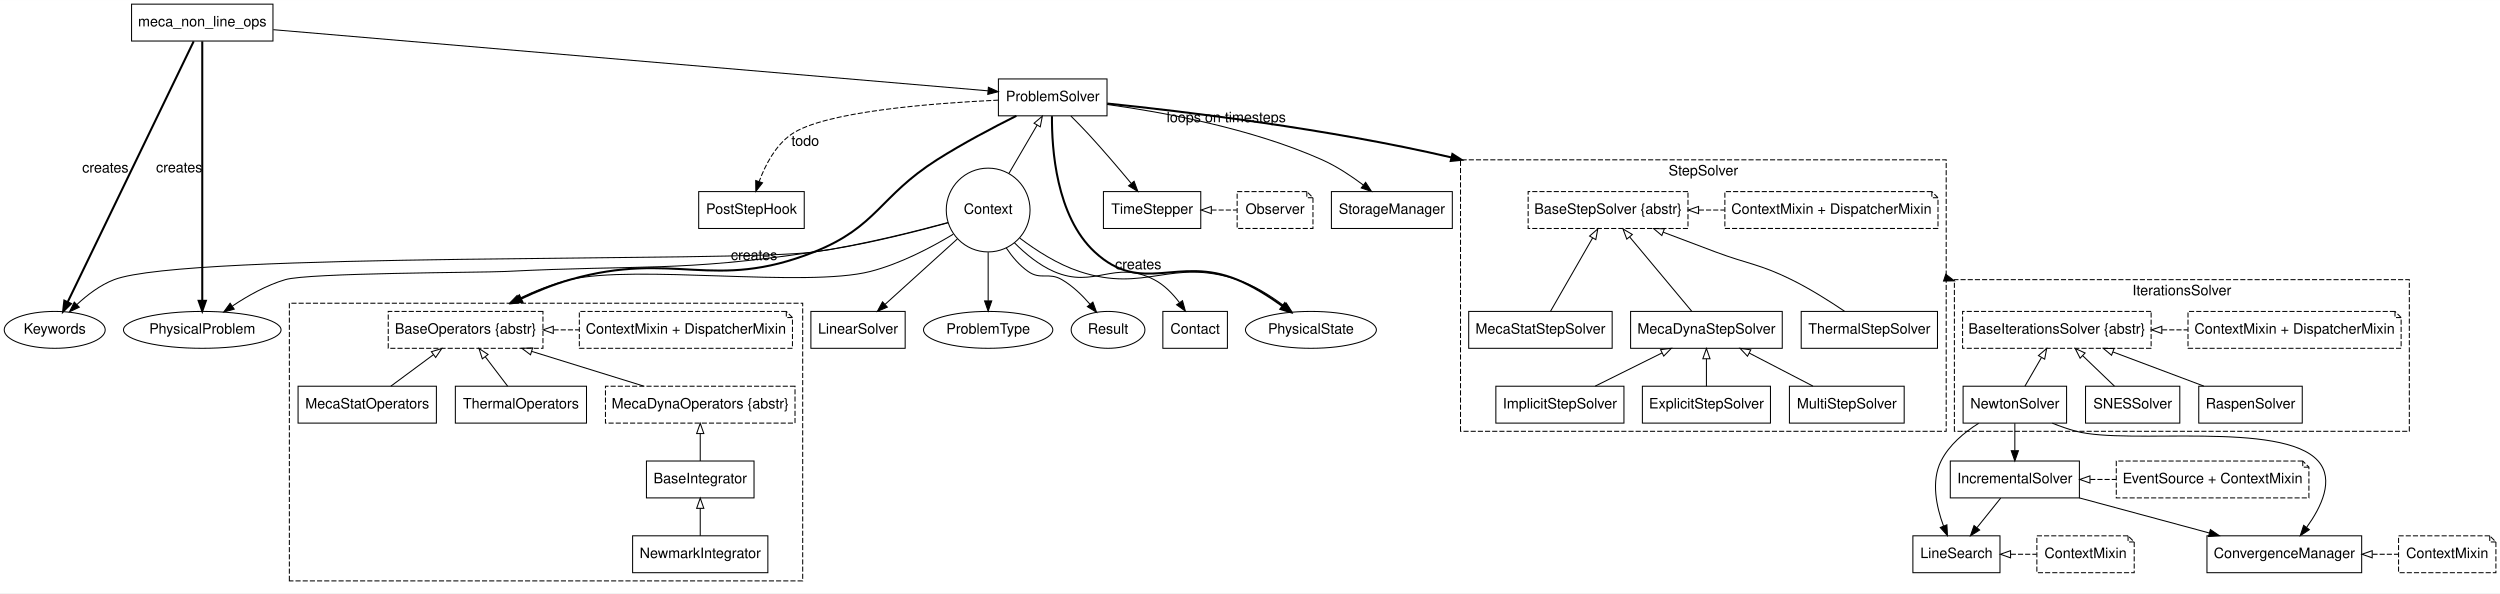
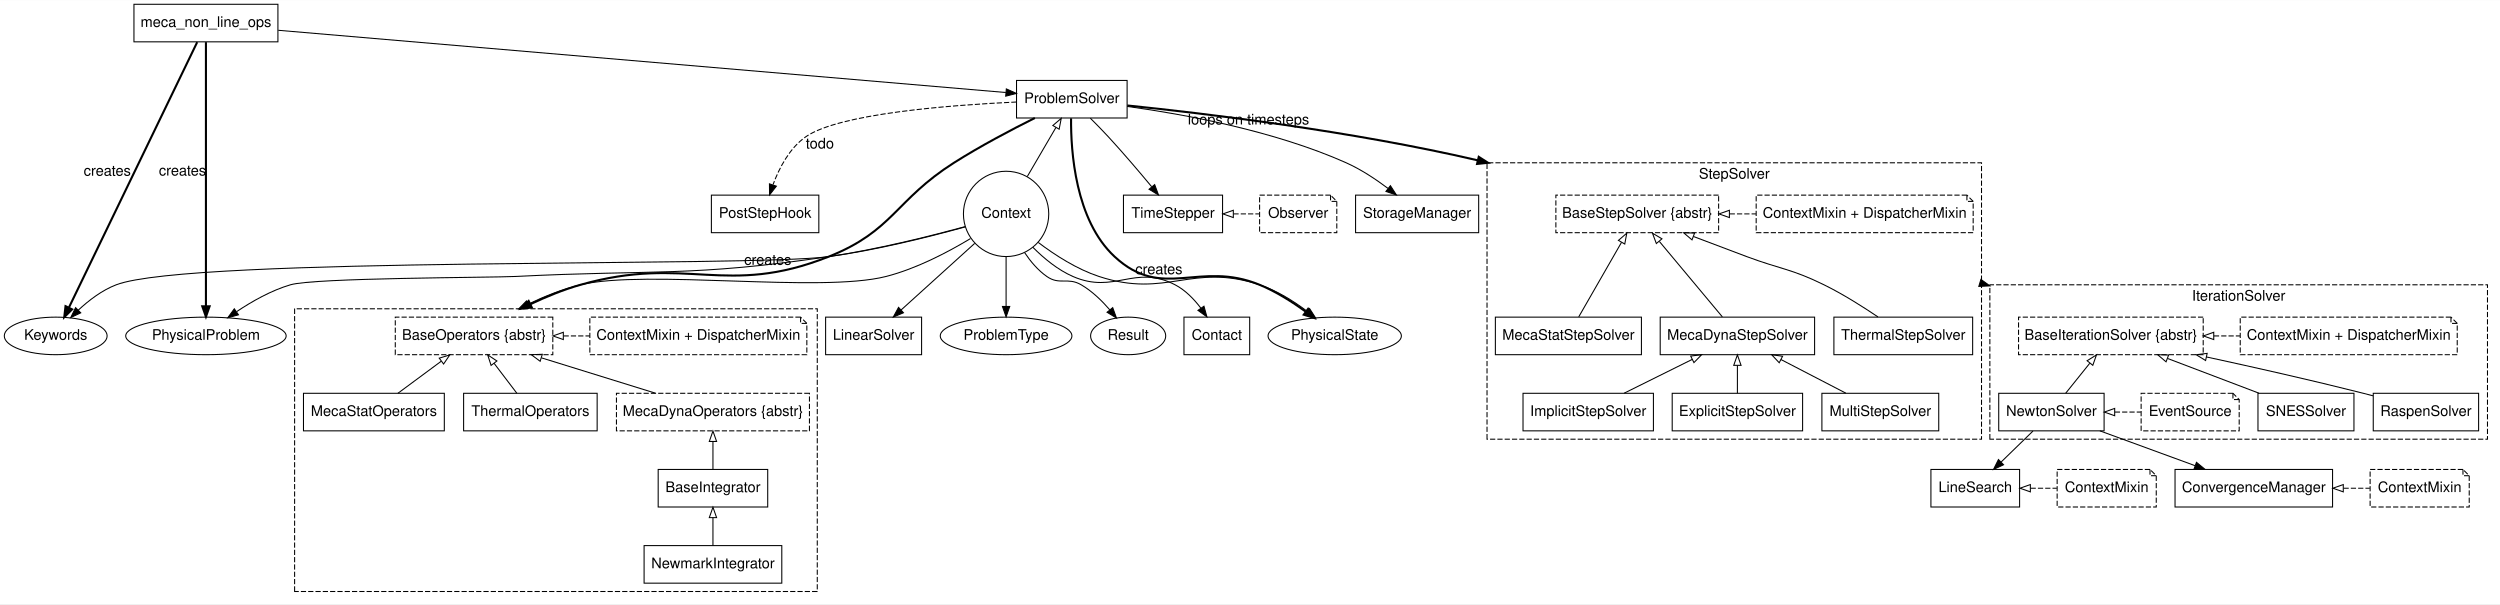
- <svg xmlns="http://www.w3.org/2000/svg" width="2440pt" height="579pt" viewBox="0.00 0.00 2439.90 578.89">
+ <svg xmlns="http://www.w3.org/2000/svg" width="2396pt" height="579pt" viewBox="0.00 0.00 2396.40 578.89">
  <g id="graph0" class="graph" transform="scale(1 1) rotate(0) translate(4 574.89)">
-     <polygon fill="white" stroke="transparent" points="-4,4 -4,-574.89 2435.9,-574.89 2435.9,4 -4,4" />
+     <polygon fill="white" stroke="transparent" points="-4,4 -4,-574.89 2392.4,-574.89 2392.4,4 -4,4" />
    <g id="clust2" class="cluster">
      <polygon fill="none" stroke="black" stroke-dasharray="5,2" points="278.4,-8 278.4,-279 779.4,-279 779.4,-8 278.4,-8" />
    </g>
    <g id="clust5" class="cluster">
      <polygon fill="none" stroke="black" stroke-dasharray="5,2" points="1421.4,-154 1421.4,-418.95 1895.4,-418.95 1895.4,-154 1421.4,-154" />
      <text text-anchor="middle" x="1658.4" y="-403.75" font-family="Helvetica,Arial,sans-serif" font-size="14.00">StepSolver</text>
    </g>
    <g id="clust8" class="cluster">
-       <polygon fill="none" stroke="black" stroke-dasharray="5,2" points="1903.4,-154 1903.4,-302 2347.4,-302 2347.4,-154 1903.4,-154" />
-       <text text-anchor="middle" x="2125.4" y="-286.8" font-family="Helvetica,Arial,sans-serif" font-size="14.00">IterationsSolver</text>
+       <polygon fill="none" stroke="black" stroke-dasharray="5,2" points="1903.4,-154 1903.4,-302 2380.4,-302 2380.4,-154 1903.4,-154" />
+       <text text-anchor="middle" x="2141.9" y="-286.8" font-family="Helvetica,Arial,sans-serif" font-size="14.00">IterationSolver</text>
    </g>
    <g id="node1" class="node">
      <ellipse fill="none" stroke="black" cx="49.4" cy="-253" rx="49.29" ry="18" />
      <text text-anchor="middle" x="49.4" y="-249.3" font-family="Helvetica,Arial,sans-serif" font-size="14.00">Keywords</text>
    </g>
    <g id="node2" class="node">
      <ellipse fill="none" stroke="black" cx="193.4" cy="-253" rx="76.89" ry="18" />
      <text text-anchor="middle" x="193.4" y="-249.3" font-family="Helvetica,Arial,sans-serif" font-size="14.00">PhysicalProblem</text>
    </g>
    <g id="node3" class="node">
      <ellipse fill="none" stroke="black" cx="960.4" cy="-253" rx="63.09" ry="18" />
      <text text-anchor="middle" x="960.4" y="-249.3" font-family="Helvetica,Arial,sans-serif" font-size="14.00">ProblemType</text>
    </g>
    <g id="node4" class="node">
      <ellipse fill="none" stroke="black" cx="1275.4" cy="-253" rx="63.89" ry="18" />
      <text text-anchor="middle" x="1275.4" y="-249.3" font-family="Helvetica,Arial,sans-serif" font-size="14.00">PhysicalState</text>
    </g>
    <g id="node5" class="node">
      <ellipse fill="none" stroke="black" cx="1077.4" cy="-253" rx="36" ry="18" />
      <text text-anchor="middle" x="1077.4" y="-249.3" font-family="Helvetica,Arial,sans-serif" font-size="14.00">Result</text>
    </g>
    <g id="node6" class="node">
      <polygon fill="none" stroke="black" points="1193.9,-271 1130.9,-271 1130.9,-235 1193.9,-235 1193.9,-271" />
      <text text-anchor="middle" x="1162.4" y="-249.3" font-family="Helvetica,Arial,sans-serif" font-size="14.00">Contact</text>
    </g>
    <g id="node7" class="node">
      <polygon fill="none" stroke="black" points="879.4,-271 787.4,-271 787.4,-235 879.4,-235 879.4,-271" />
      <text text-anchor="middle" x="833.4" y="-249.3" font-family="Helvetica,Arial,sans-serif" font-size="14.00">LinearSolver</text>
    </g>
    <g id="node8" class="node">
      <ellipse fill="none" stroke="black" cx="960.4" cy="-369.95" rx="40.89" ry="40.89" />
      <text text-anchor="middle" x="960.4" y="-366.25" font-family="Helvetica,Arial,sans-serif" font-size="14.00">Context</text>
    </g>
    <g id="edge3" class="edge">
      <path fill="none" stroke="black" d="M921.29,-357.51C887.09,-348.04 835.91,-335.19 790.4,-329 715.14,-318.77 178.33,-329.14 107.4,-302 93.78,-296.79 81.01,-287 70.95,-277.62" />
      <polygon fill="black" stroke="black" points="73.39,-275.12 63.8,-270.61 68.48,-280.11 73.39,-275.12" />
    </g>
    <g id="edge1" class="edge">
-       <path fill="none" stroke="black" d="M921.25,-357.77C887.03,-348.48 835.83,-335.72 790.4,-329 657.8,-309.38 623.27,-316.71 489.4,-310 465.52,-308.8 297.33,-308.75 274.4,-302 256.08,-296.61 237.63,-286.16 222.96,-276.37" />
+       <path fill="none" stroke="black" d="M921.25,-357.78C887.03,-348.48 835.83,-335.73 790.4,-329 658.24,-309.43 623.83,-316.7 490.4,-310 466.41,-308.8 297.44,-308.78 274.4,-302 256.08,-296.62 237.63,-286.16 222.96,-276.37" />
      <polygon fill="black" stroke="black" points="224.58,-273.23 214.36,-270.42 220.59,-278.99 224.58,-273.23" />
    </g>
    <g id="edge2" class="edge">
      <path fill="none" stroke="black" d="M960.4,-328.74C960.4,-313.06 960.4,-295.49 960.4,-281.32" />
      <polygon fill="black" stroke="black" points="963.9,-281.24 960.4,-271.24 956.9,-281.24 963.9,-281.24" />
    </g>
    <g id="edge4" class="edge">
      <path fill="none" stroke="black" d="M991.18,-342.61C1007.4,-330.35 1028.27,-316.96 1049.4,-310 1114.49,-288.54 1138.34,-323.56 1203.4,-302 1219.89,-296.53 1236.18,-286.21 1249.08,-276.53" />
      <polygon fill="black" stroke="black" points="1251.3,-279.23 1257.03,-270.32 1247,-273.72 1251.3,-279.23" />
    </g>
    <g id="edge5" class="edge">
      <path fill="none" stroke="black" d="M978.13,-332.89C983.86,-324.3 990.96,-315.92 999.4,-310 1011.75,-301.33 1019.36,-309.6 1032.4,-302 1042.82,-295.92 1052.31,-286.69 1059.85,-277.93" />
      <polygon fill="black" stroke="black" points="1062.6,-280.1 1066.21,-270.13 1057.18,-275.67 1062.6,-280.1" />
    </g>
    <g id="edge7" class="edge">
      <path fill="none" stroke="black" d="M986.07,-337.95C996.75,-327.21 1010.01,-316.3 1024.4,-310 1064.42,-292.47 1083.61,-322.13 1122.4,-302 1132.22,-296.9 1140.56,-288.25 1147.05,-279.68" />
      <polygon fill="black" stroke="black" points="1150.06,-281.48 1152.9,-271.27 1144.31,-277.48 1150.06,-281.48" />
    </g>
    <g id="edge8" class="edge">
      <path fill="none" stroke="black" d="M930.3,-341.71C908.83,-322.28 880.25,-296.41 859.7,-277.81" />
      <polygon fill="black" stroke="black" points="862.01,-275.18 852.25,-271.06 857.31,-280.37 862.01,-275.18" />
    </g>
    <g id="node9" class="node">
      <polygon fill="none" stroke="black" stroke-dasharray="5,2" points="525.9,-271 374.9,-271 374.9,-235 525.9,-235 525.9,-271" />
      <text text-anchor="middle" x="450.4" y="-249.3" font-family="Helvetica,Arial,sans-serif" font-size="14.00">BaseOperators {abstr}</text>
    </g>
    <g id="edge6" class="edge">
      <path fill="none" stroke="black" d="M926.28,-346.32C904.21,-333.02 874.3,-317.4 845.4,-310 782.29,-293.86 615.76,-317.08 552.4,-302 535.41,-297.96 517.88,-290.9 502.24,-283.43" />
      <polygon fill="black" stroke="black" points="503.78,-280.29 493.27,-279 500.68,-286.56 503.78,-280.29" />
    </g>
    <g id="node16" class="node">
      <polygon fill="none" stroke="black" stroke-dasharray="5,2" points="763.4,-271 561.4,-271 561.4,-235 769.4,-235 769.4,-265 763.4,-271" />
      <polyline fill="none" stroke="black" stroke-dasharray="5,2" points="763.4,-271 763.4,-265 " />
      <polyline fill="none" stroke="black" stroke-dasharray="5,2" points="769.4,-265 763.4,-265 " />
      <text text-anchor="middle" x="665.4" y="-249.3" font-family="Helvetica,Arial,sans-serif" font-size="14.00">ContextMixin + DispatcherMixin</text>
    </g>
    <g id="edge9" class="edge">
      <path fill="none" stroke="black" stroke-dasharray="5,2" d="M536.21,-253C544.6,-253 552.99,-253 561.38,-253" />
      <polygon fill="none" stroke="black" points="535.98,-249.5 525.98,-253 535.98,-256.5 535.98,-249.5" />
    </g>
    <g id="node17" class="node">
      <polygon fill="none" stroke="black" points="421.9,-198 286.9,-198 286.9,-162 421.9,-162 421.9,-198" />
      <text text-anchor="middle" x="354.4" y="-176.3" font-family="Helvetica,Arial,sans-serif" font-size="14.00">MecaStatOperators</text>
    </g>
    <g id="edge10" class="edge">
      <path fill="none" stroke="black" d="M419.02,-228.8C405.46,-218.77 389.88,-207.25 377.42,-198.03" />
      <polygon fill="none" stroke="black" points="417.04,-231.68 427.16,-234.81 421.2,-226.05 417.04,-231.68" />
    </g>
    <g id="node18" class="node">
      <polygon fill="none" stroke="black" points="568.4,-198 440.4,-198 440.4,-162 568.4,-162 568.4,-198" />
      <text text-anchor="middle" x="504.4" y="-176.3" font-family="Helvetica,Arial,sans-serif" font-size="14.00">ThermalOperators</text>
    </g>
    <g id="edge12" class="edge">
      <path fill="none" stroke="black" d="M469.57,-226.79C476.82,-217.26 484.9,-206.64 491.44,-198.03" />
      <polygon fill="none" stroke="black" points="466.74,-224.73 463.47,-234.81 472.31,-228.97 466.74,-224.73" />
    </g>
    <g id="node19" class="node">
      <polygon fill="none" stroke="black" stroke-dasharray="5,2" points="771.9,-198 586.9,-198 586.9,-162 771.9,-162 771.9,-198" />
      <text text-anchor="middle" x="679.4" y="-176.3" font-family="Helvetica,Arial,sans-serif" font-size="14.00">MecaDynaOperators {abstr}</text>
    </g>
    <g id="edge11" class="edge">
      <path fill="none" stroke="black" d="M515.2,-231.91C549.58,-221.25 591.38,-208.29 624.2,-198.11" />
      <polygon fill="none" stroke="black" points="513.76,-228.69 505.25,-234.99 515.83,-235.38 513.76,-228.69" />
    </g>
    <g id="node10" class="node">
      <polygon fill="none" stroke="black" points="262.4,-570.89 124.4,-570.89 124.4,-534.89 262.4,-534.89 262.4,-570.89" />
      <text text-anchor="middle" x="193.4" y="-549.19" font-family="Helvetica,Arial,sans-serif" font-size="14.00">meca_non_line_ops</text>
    </g>
-     <g id="edge27" class="edge">
+     <g id="edge28" class="edge">
      <path fill="none" stroke="black" stroke-width="2" d="M185.03,-534.59C160.87,-484.6 90.84,-339.74 62.02,-280.11" />
      <polygon fill="black" stroke="black" stroke-width="2" points="65.11,-278.46 57.6,-270.98 58.8,-281.51 65.11,-278.46" />
      <text text-anchor="middle" x="98.81" y="-406.57" font-family="Helvetica,Arial,sans-serif" font-size="14.00">creates</text>
    </g>
-     <g id="edge28" class="edge">
+     <g id="edge29" class="edge">
      <path fill="none" stroke="black" stroke-width="2" d="M193.4,-534.59C193.4,-485.02 193.4,-342.2 193.4,-281.66" />
      <polygon fill="black" stroke="black" stroke-width="2" points="196.9,-281.35 193.4,-271.35 189.9,-281.35 196.9,-281.35" />
      <text text-anchor="middle" x="170.9" y="-406.76" font-family="Helvetica,Arial,sans-serif" font-size="14.00">creates</text>
    </g>
    <g id="node11" class="node">
      <polygon fill="none" stroke="black" points="1076.4,-497.89 970.4,-497.89 970.4,-461.89 1076.4,-461.89 1076.4,-497.89" />
      <text text-anchor="middle" x="1023.4" y="-476.19" font-family="Helvetica,Arial,sans-serif" font-size="14.00">ProblemSolver</text>
    </g>
-     <g id="edge26" class="edge">
+     <g id="edge27" class="edge">
      <path fill="none" stroke="black" d="M262.73,-545.96C421.17,-532.41 807.78,-499.34 960.16,-486.3" />
      <polygon fill="black" stroke="black" points="960.63,-489.77 970.29,-485.44 960.03,-482.8 960.63,-489.77" />
    </g>
-     <g id="edge30" class="edge">
+     <g id="edge31" class="edge">
      <path fill="none" stroke="black" stroke-width="2" d="M1022.68,-461.59C1022.39,-430.23 1026.62,-364.04 1064.4,-329 1110.54,-286.2 1145.19,-325.92 1203.4,-302 1218.98,-295.6 1234.72,-285.59 1247.5,-276.37" />
      <polygon fill="black" stroke="black" stroke-width="2" points="1249.9,-278.95 1255.83,-270.17 1245.72,-273.34 1249.9,-278.95" />
      <text text-anchor="middle" x="1106.85" y="-312.22" font-family="Helvetica,Arial,sans-serif" font-size="14.00">creates</text>
    </g>
-     <g id="edge29" class="edge">
+     <g id="edge30" class="edge">
      <path fill="none" stroke="black" d="M1008.18,-452.82C999.92,-438.67 989.61,-421 980.67,-405.69" />
      <polygon fill="none" stroke="black" points="1005.21,-454.68 1013.27,-461.55 1011.26,-451.15 1005.21,-454.68" />
    </g>
-     <g id="edge31" class="edge">
+     <g id="edge32" class="edge">
      <path fill="none" stroke="black" stroke-width="2" d="M987.98,-461.89C965.3,-450.57 935.52,-434.89 910.4,-418.95 854.12,-383.23 852.34,-353.6 790.4,-329 691.46,-289.7 654.81,-331.05 552.4,-302 536.31,-297.44 519.59,-290.57 504.46,-283.45" />
      <polygon fill="black" stroke="black" stroke-width="2" points="505.79,-280.2 495.27,-279 502.74,-286.5 505.79,-280.2" />
      <text text-anchor="middle" x="731.97" y="-321.18" font-family="Helvetica,Arial,sans-serif" font-size="14.00">creates</text>
    </g>
    <g id="node12" class="node">
      <polygon fill="none" stroke="black" points="1167.9,-387.95 1072.9,-387.95 1072.9,-351.95 1167.9,-351.95 1167.9,-387.95" />
      <text text-anchor="middle" x="1120.4" y="-366.25" font-family="Helvetica,Arial,sans-serif" font-size="14.00">TimeStepper</text>
    </g>
-     <g id="edge32" class="edge">
+     <g id="edge33" class="edge">
      <path fill="none" stroke="black" d="M1041.13,-461.72C1046.75,-456.13 1052.92,-449.83 1058.4,-443.89 1072.71,-428.37 1088.09,-410.28 1099.95,-396.01" />
      <polygon fill="black" stroke="black" points="1102.82,-398.03 1106.49,-388.09 1097.42,-393.57 1102.82,-398.03" />
    </g>
    <g id="node13" class="node">
      <polygon fill="none" stroke="black" points="1413.4,-387.95 1295.4,-387.95 1295.4,-351.95 1413.4,-351.95 1413.4,-387.95" />
      <text text-anchor="middle" x="1354.4" y="-366.25" font-family="Helvetica,Arial,sans-serif" font-size="14.00">StorageManager</text>
    </g>
-     <g id="edge33" class="edge">
+     <g id="edge34" class="edge">
      <path fill="none" stroke="black" d="M1076.47,-472.97C1131,-465.49 1217.43,-449.7 1286.4,-418.95 1300.52,-412.65 1314.72,-403.23 1326.46,-394.4" />
      <polygon fill="black" stroke="black" points="1328.79,-397.02 1334.54,-388.12 1324.5,-391.49 1328.79,-397.02" />
    </g>
    <g id="node14" class="node">
      <polygon fill="none" stroke="black" points="780.9,-387.95 677.9,-387.95 677.9,-351.95 780.9,-351.95 780.9,-387.95" />
      <text text-anchor="middle" x="729.4" y="-366.25" font-family="Helvetica,Arial,sans-serif" font-size="14.00">PostStepHook</text>
    </g>
-     <g id="edge35" class="edge">
+     <g id="edge36" class="edge">
      <path fill="none" stroke="black" stroke-dasharray="5,2" d="M970.37,-477.21C905.42,-474.2 800.12,-465.98 768.4,-443.89 752.83,-433.06 742.94,-413.99 737.02,-398.06" />
      <polygon fill="black" stroke="black" points="740.2,-396.53 733.68,-388.17 733.56,-398.76 740.2,-396.53" />
      <text text-anchor="middle" x="781.9" y="-432.69" font-family="Helvetica,Arial,sans-serif" font-size="14.00">todo</text>
    </g>
    <g id="node25" class="node">
      <polygon fill="none" stroke="black" stroke-dasharray="5,2" points="1643.4,-387.95 1487.4,-387.95 1487.4,-351.95 1643.4,-351.95 1643.4,-387.95" />
      <text text-anchor="middle" x="1565.4" y="-366.25" font-family="Helvetica,Arial,sans-serif" font-size="14.00">BaseStepSolver {abstr}</text>
    </g>
-     <g id="edge34" class="edge">
+     <g id="edge35" class="edge">
      <path fill="none" stroke="black" stroke-width="2" d="M1076.57,-473.89C1151.48,-466.19 1292.36,-449.32 1412.33,-421.33" />
      <polygon fill="black" stroke="black" stroke-width="2" points="1413.47,-424.66 1422.4,-418.95 1411.86,-417.85 1413.47,-424.66" />
      <text text-anchor="middle" x="1192.78" y="-455.7" font-family="Helvetica,Arial,sans-serif" font-size="14.00">loops on timesteps</text>
    </g>
    <g id="node15" class="node">
      <polygon fill="none" stroke="black" stroke-dasharray="5,2" points="1271.4,-387.95 1203.4,-387.95 1203.4,-351.95 1277.4,-351.95 1277.4,-381.95 1271.4,-387.95" />
      <polyline fill="none" stroke="black" stroke-dasharray="5,2" points="1271.4,-387.95 1271.4,-381.95 " />
      <polyline fill="none" stroke="black" stroke-dasharray="5,2" points="1277.4,-381.95 1271.4,-381.95 " />
      <text text-anchor="middle" x="1240.4" y="-366.25" font-family="Helvetica,Arial,sans-serif" font-size="14.00">Observer</text>
    </g>
-     <g id="edge45" class="edge">
+     <g id="edge42" class="edge">
      <path fill="none" stroke="black" stroke-dasharray="5,2" d="M1178.32,-369.95C1186.6,-369.95 1194.89,-369.95 1203.17,-369.95" />
      <polygon fill="none" stroke="black" points="1178.21,-366.45 1168.21,-369.95 1178.21,-373.45 1178.21,-366.45" />
    </g>
    <g id="node20" class="node">
      <polygon fill="none" stroke="black" points="731.9,-125 626.9,-125 626.9,-89 731.9,-89 731.9,-125" />
      <text text-anchor="middle" x="679.4" y="-103.3" font-family="Helvetica,Arial,sans-serif" font-size="14.00">BaseIntegrator</text>
    </g>
    <g id="edge13" class="edge">
      <path fill="none" stroke="black" d="M679.4,-151.75C679.4,-142.77 679.4,-133.03 679.4,-125.03" />
      <polygon fill="none" stroke="black" points="675.9,-151.81 679.4,-161.81 682.9,-151.81 675.9,-151.81" />
    </g>
    <g id="node21" class="node">
      <polygon fill="none" stroke="black" points="745.4,-52 613.4,-52 613.4,-16 745.4,-16 745.4,-52" />
      <text text-anchor="middle" x="679.4" y="-30.3" font-family="Helvetica,Arial,sans-serif" font-size="14.00">NewmarkIntegrator</text>
    </g>
    <g id="edge14" class="edge">
      <path fill="none" stroke="black" d="M679.4,-78.75C679.4,-69.77 679.4,-60.03 679.4,-52.03" />
      <polygon fill="none" stroke="black" points="675.9,-78.81 679.4,-88.81 682.9,-78.81 675.9,-78.81" />
    </g>
    <g id="node22" class="node">
      <polygon fill="none" stroke="black" points="1569.4,-271 1429.4,-271 1429.4,-235 1569.4,-235 1569.4,-271" />
      <text text-anchor="middle" x="1499.4" y="-249.3" font-family="Helvetica,Arial,sans-serif" font-size="14.00">MecaStatStepSolver</text>
    </g>
    <g id="node23" class="node">
      <polygon fill="none" stroke="black" points="1735.4,-271 1587.4,-271 1587.4,-235 1735.4,-235 1735.4,-271" />
      <text text-anchor="middle" x="1661.4" y="-249.3" font-family="Helvetica,Arial,sans-serif" font-size="14.00">MecaDynaStepSolver</text>
    </g>
    <g id="node27" class="node">
      <polygon fill="none" stroke="black" points="1580.9,-198 1455.9,-198 1455.9,-162 1580.9,-162 1580.9,-198" />
      <text text-anchor="middle" x="1518.4" y="-176.3" font-family="Helvetica,Arial,sans-serif" font-size="14.00">ImplicitStepSolver</text>
    </g>
    <g id="edge19" class="edge">
      <path fill="none" stroke="black" d="M1618.14,-230.52C1597.23,-220.14 1572.48,-207.85 1552.86,-198.11" />
      <polygon fill="none" stroke="black" points="1616.63,-233.68 1627.14,-234.99 1619.74,-227.41 1616.63,-233.68" />
    </g>
    <g id="node28" class="node">
      <polygon fill="none" stroke="black" points="1723.9,-198 1598.9,-198 1598.9,-162 1723.9,-162 1723.9,-198" />
      <text text-anchor="middle" x="1661.4" y="-176.3" font-family="Helvetica,Arial,sans-serif" font-size="14.00">ExplicitStepSolver</text>
    </g>
    <g id="edge20" class="edge">
      <path fill="none" stroke="black" d="M1661.4,-224.75C1661.4,-215.77 1661.4,-206.03 1661.4,-198.03" />
      <polygon fill="none" stroke="black" points="1657.9,-224.81 1661.4,-234.81 1664.9,-224.81 1657.9,-224.81" />
    </g>
    <g id="node29" class="node">
      <polygon fill="none" stroke="black" points="1854.4,-198 1742.4,-198 1742.4,-162 1854.4,-162 1854.4,-198" />
      <text text-anchor="middle" x="1798.4" y="-176.3" font-family="Helvetica,Arial,sans-serif" font-size="14.00">MultiStepSolver</text>
    </g>
    <g id="edge21" class="edge">
      <path fill="none" stroke="black" d="M1703.1,-230.38C1723.08,-220.03 1746.67,-207.81 1765.37,-198.11" />
      <polygon fill="none" stroke="black" points="1701.48,-227.28 1694.21,-234.99 1704.7,-233.5 1701.48,-227.28" />
    </g>
    <g id="node24" class="node">
      <polygon fill="none" stroke="black" points="1886.9,-271 1753.9,-271 1753.9,-235 1886.9,-235 1886.9,-271" />
      <text text-anchor="middle" x="1820.4" y="-249.3" font-family="Helvetica,Arial,sans-serif" font-size="14.00">ThermalStepSolver</text>
    </g>
    <g id="edge16" class="edge">
      <path fill="none" stroke="black" d="M1550.32,-342.69C1537.74,-320.78 1520.17,-290.17 1509.3,-271.25" />
      <polygon fill="none" stroke="black" points="1547.36,-344.56 1555.37,-351.49 1553.43,-341.07 1547.36,-344.56" />
    </g>
    <g id="edge17" class="edge">
      <path fill="none" stroke="black" d="M1586.59,-343.56C1604.94,-321.6 1630.97,-290.43 1646.99,-271.25" />
      <polygon fill="none" stroke="black" points="1583.7,-341.57 1579.98,-351.49 1589.07,-346.06 1583.7,-341.57" />
    </g>
    <g id="edge18" class="edge">
      <path fill="none" stroke="black" d="M1619.23,-348.3C1635.64,-342.05 1653.74,-335.21 1670.4,-329 1703.2,-316.78 1712.97,-317.44 1744.4,-302 1762.46,-293.12 1781.62,-281.01 1796.18,-271.17" />
      <polygon fill="none" stroke="black" points="1617.89,-345.07 1609.79,-351.9 1620.38,-351.61 1617.89,-345.07" />
    </g>
    <g id="node26" class="node">
      <polygon fill="none" stroke="black" stroke-dasharray="5,2" points="1881.4,-387.95 1679.4,-387.95 1679.4,-351.95 1887.4,-351.95 1887.4,-381.95 1881.4,-387.95" />
      <polyline fill="none" stroke="black" stroke-dasharray="5,2" points="1881.4,-387.95 1881.4,-381.95 " />
      <polyline fill="none" stroke="black" stroke-dasharray="5,2" points="1887.4,-381.95 1881.4,-381.95 " />
      <text text-anchor="middle" x="1783.4" y="-366.25" font-family="Helvetica,Arial,sans-serif" font-size="14.00">ContextMixin + DispatcherMixin</text>
    </g>
    <g id="edge15" class="edge">
      <path fill="none" stroke="black" stroke-dasharray="5,2" d="M1653.99,-369.95C1662.39,-369.95 1670.8,-369.95 1679.2,-369.95" />
      <polygon fill="none" stroke="black" points="1653.74,-366.45 1643.74,-369.95 1653.74,-373.45 1653.74,-366.45" />
    </g>
    <g id="node30" class="node">
-       <polygon fill="none" stroke="black" stroke-dasharray="5,2" points="2095.4,-271 1911.4,-271 1911.4,-235 2095.4,-235 2095.4,-271" />
-       <text text-anchor="middle" x="2003.4" y="-249.3" font-family="Helvetica,Arial,sans-serif" font-size="14.00">BaseIterationsSolver {abstr}</text>
-     </g>
-     <g id="edge36" class="edge">
-       <path fill="none" stroke="black" d="M1895.4,-303.47C1897.4,-302.81 1899.4,-302.15 1901.4,-301.49" />
-       <polygon fill="black" stroke="black" points="1895,-307.28 1903.4,-300.83 1892.81,-300.64 1895,-307.28" />
+       <polygon fill="none" stroke="black" stroke-dasharray="5,2" points="2107.9,-271 1930.9,-271 1930.9,-235 2107.9,-235 2107.9,-271" />
+       <text text-anchor="middle" x="2019.4" y="-249.3" font-family="Helvetica,Arial,sans-serif" font-size="14.00">BaseIterationSolver {abstr}</text>
+     </g>
+     <g id="edge37" class="edge">
+       <path fill="none" stroke="black" d="M1895.4,-303.35C1897.4,-302.75 1899.4,-302.15 1901.4,-301.55" />
+       <polygon fill="black" stroke="black" points="1894.82,-307.17 1903.4,-300.95 1892.81,-300.47 1894.82,-307.17" />
    </g>
    <g id="node31" class="node">
-       <polygon fill="none" stroke="black" stroke-dasharray="5,2" points="2333.4,-271 2131.4,-271 2131.4,-235 2339.4,-235 2339.4,-265 2333.4,-271" />
-       <polyline fill="none" stroke="black" stroke-dasharray="5,2" points="2333.4,-271 2333.4,-265 " />
-       <polyline fill="none" stroke="black" stroke-dasharray="5,2" points="2339.4,-265 2333.4,-265 " />
-       <text text-anchor="middle" x="2235.4" y="-249.3" font-family="Helvetica,Arial,sans-serif" font-size="14.00">ContextMixin + DispatcherMixin</text>
+       <polygon fill="none" stroke="black" stroke-dasharray="5,2" points="2345.4,-271 2143.4,-271 2143.4,-235 2351.4,-235 2351.4,-265 2345.4,-271" />
+       <polyline fill="none" stroke="black" stroke-dasharray="5,2" points="2345.4,-271 2345.4,-265 " />
+       <polyline fill="none" stroke="black" stroke-dasharray="5,2" points="2351.4,-265 2345.4,-265 " />
+       <text text-anchor="middle" x="2247.4" y="-249.3" font-family="Helvetica,Arial,sans-serif" font-size="14.00">ContextMixin + DispatcherMixin</text>
    </g>
    <g id="edge22" class="edge">
-       <path fill="none" stroke="black" stroke-dasharray="5,2" d="M2106.08,-253C2114.47,-253 2122.87,-253 2131.27,-253" />
-       <polygon fill="none" stroke="black" points="2105.83,-249.5 2095.83,-253 2105.83,-256.5 2105.83,-249.5" />
+       <path fill="none" stroke="black" stroke-dasharray="5,2" d="M2118.16,-253C2126.49,-253 2134.81,-253 2143.13,-253" />
+       <polygon fill="none" stroke="black" points="2118.01,-249.5 2108.01,-253 2118.01,-256.5 2118.01,-249.5" />
    </g>
    <g id="node32" class="node">
      <polygon fill="none" stroke="black" points="2012.9,-198 1911.9,-198 1911.9,-162 2012.9,-162 2012.9,-198" />
      <text text-anchor="middle" x="1962.4" y="-176.3" font-family="Helvetica,Arial,sans-serif" font-size="14.00">NewtonSolver</text>
    </g>
+     <g id="edge24" class="edge">
+       <path fill="none" stroke="black" d="M1999.16,-226.79C1991.5,-217.26 1982.98,-206.64 1976.07,-198.03" />
+       <polygon fill="none" stroke="black" points="1996.61,-229.21 2005.6,-234.81 2002.07,-224.82 1996.61,-229.21" />
+     </g>
+     <g id="node34" class="node">
+       <polygon fill="none" stroke="black" points="2252.4,-198 2160.4,-198 2160.4,-162 2252.4,-162 2252.4,-198" />
+       <text text-anchor="middle" x="2206.4" y="-176.3" font-family="Helvetica,Arial,sans-serif" font-size="14.00">SNESSolver</text>
+     </g>
+     <g id="edge25" class="edge">
+       <path fill="none" stroke="black" d="M2073.76,-231.36C2101.56,-220.81 2134.98,-208.11 2161.32,-198.11" />
+       <polygon fill="none" stroke="black" points="2072.29,-228.17 2064.19,-234.99 2074.78,-234.72 2072.29,-228.17" />
+     </g>
+     <g id="node35" class="node">
+       <polygon fill="none" stroke="black" points="2371.9,-198 2270.9,-198 2270.9,-162 2371.9,-162 2371.9,-198" />
+       <text text-anchor="middle" x="2321.4" y="-176.3" font-family="Helvetica,Arial,sans-serif" font-size="14.00">RaspenSolver</text>
+     </g>
+     <g id="edge26" class="edge">
+       <path fill="none" stroke="black" d="M2110.98,-232.84C2156.37,-223.02 2211.92,-210.52 2261.4,-198 2264.44,-197.23 2267.56,-196.42 2270.71,-195.58" />
+       <polygon fill="none" stroke="black" points="2110.2,-229.43 2101.16,-234.96 2111.68,-236.27 2110.2,-229.43" />
+     </g>
+     <g id="node33" class="node">
+       <polygon fill="none" stroke="black" stroke-dasharray="5,2" points="2136.4,-198 2048.4,-198 2048.4,-162 2142.4,-162 2142.4,-192 2136.4,-198" />
+       <polyline fill="none" stroke="black" stroke-dasharray="5,2" points="2136.4,-198 2136.4,-192 " />
+       <polyline fill="none" stroke="black" stroke-dasharray="5,2" points="2142.4,-192 2136.4,-192 " />
+       <text text-anchor="middle" x="2095.4" y="-176.3" font-family="Helvetica,Arial,sans-serif" font-size="14.00">EventSource</text>
+     </g>
    <g id="edge23" class="edge">
-       <path fill="none" stroke="black" d="M1988.34,-225.92C1982.96,-216.61 1977.05,-206.38 1972.23,-198.03" />
-       <polygon fill="none" stroke="black" points="1985.44,-227.9 1993.47,-234.81 1991.5,-224.4 1985.44,-227.9" />
-     </g>
-     <g id="node33" class="node">
-       <polygon fill="none" stroke="black" points="2123.4,-198 2031.4,-198 2031.4,-162 2123.4,-162 2123.4,-198" />
-       <text text-anchor="middle" x="2077.4" y="-176.3" font-family="Helvetica,Arial,sans-serif" font-size="14.00">SNESSolver</text>
-     </g>
-     <g id="edge24" class="edge">
-       <path fill="none" stroke="black" d="M2028.77,-227.65C2038.93,-217.9 2050.4,-206.9 2059.65,-198.03" />
-       <polygon fill="none" stroke="black" points="2026.1,-225.36 2021.31,-234.81 2030.95,-230.42 2026.1,-225.36" />
-     </g>
-     <g id="node34" class="node">
-       <polygon fill="none" stroke="black" points="2242.9,-198 2141.9,-198 2141.9,-162 2242.9,-162 2242.9,-198" />
-       <text text-anchor="middle" x="2192.4" y="-176.3" font-family="Helvetica,Arial,sans-serif" font-size="14.00">RaspenSolver</text>
-     </g>
-     <g id="edge25" class="edge">
-       <path fill="none" stroke="black" d="M2058.34,-231.36C2086.44,-220.81 2120.22,-208.11 2146.84,-198.11" />
-       <polygon fill="none" stroke="black" points="2056.8,-228.2 2048.67,-234.99 2059.26,-234.75 2056.8,-228.2" />
-     </g>
-     <g id="node35" class="node">
-       <polygon fill="none" stroke="black" points="2025.4,-125 1899.4,-125 1899.4,-89 2025.4,-89 2025.4,-125" />
-       <text text-anchor="middle" x="1962.4" y="-103.3" font-family="Helvetica,Arial,sans-serif" font-size="14.00">IncrementalSolver</text>
-     </g>
-     <g id="edge37" class="edge">
-       <path fill="none" stroke="black" d="M1962.4,-161.81C1962.4,-153.79 1962.4,-144.05 1962.4,-135.07" />
-       <polygon fill="black" stroke="black" points="1965.9,-135.03 1962.4,-125.03 1958.9,-135.03 1965.9,-135.03" />
+       <path fill="none" stroke="black" stroke-dasharray="5,2" d="M2023.18,-180C2031.49,-180 2039.8,-180 2048.11,-180" />
+       <polygon fill="none" stroke="black" points="2023.05,-176.5 2013.05,-180 2023.05,-183.5 2023.05,-176.5" />
    </g>
    <g id="node36" class="node">
-       <polygon fill="none" stroke="black" points="1947.9,-52 1862.9,-52 1862.9,-16 1947.9,-16 1947.9,-52" />
-       <text text-anchor="middle" x="1905.4" y="-30.3" font-family="Helvetica,Arial,sans-serif" font-size="14.00">LineSearch</text>
+       <polygon fill="none" stroke="black" points="1931.9,-125 1846.9,-125 1846.9,-89 1931.9,-89 1931.9,-125" />
+       <text text-anchor="middle" x="1889.4" y="-103.3" font-family="Helvetica,Arial,sans-serif" font-size="14.00">LineSearch</text>
    </g>
    <g id="edge38" class="edge">
-       <path fill="none" stroke="black" d="M1927.11,-161.82C1912.98,-152.94 1898.22,-140.65 1890.4,-125 1880.49,-105.18 1885.88,-80.16 1892.82,-61.53" />
-       <polygon fill="black" stroke="black" points="1896.1,-62.75 1896.63,-52.17 1889.61,-60.11 1896.1,-62.75" />
+       <path fill="none" stroke="black" d="M1944.72,-161.81C1935.58,-152.92 1924.26,-141.91 1914.25,-132.17" />
+       <polygon fill="black" stroke="black" points="1916.51,-129.49 1906.9,-125.03 1911.63,-134.51 1916.51,-129.49" />
    </g>
    <g id="node37" class="node">
-       <polygon fill="none" stroke="black" points="2300.9,-52 2149.9,-52 2149.9,-16 2300.9,-16 2300.9,-52" />
-       <text text-anchor="middle" x="2225.4" y="-30.3" font-family="Helvetica,Arial,sans-serif" font-size="14.00">ConvergenceManager</text>
+       <polygon fill="none" stroke="black" points="2231.9,-125 2080.9,-125 2080.9,-89 2231.9,-89 2231.9,-125" />
+       <text text-anchor="middle" x="2156.4" y="-103.3" font-family="Helvetica,Arial,sans-serif" font-size="14.00">ConvergenceManager</text>
    </g>
    <g id="edge39" class="edge">
-       <path fill="none" stroke="black" d="M1998.97,-161.91C2006.59,-158.88 2014.65,-156.05 2022.4,-154 2073.48,-140.49 2223.39,-164.58 2258.4,-125 2274.53,-106.76 2261.44,-79.96 2247.26,-60.35" />
-       <polygon fill="black" stroke="black" points="2249.84,-57.97 2240.98,-52.17 2244.29,-62.23 2249.84,-57.97" />
+       <path fill="none" stroke="black" d="M2008.86,-161.99C2036.26,-151.97 2071.11,-139.21 2100.06,-128.62" />
+       <polygon fill="black" stroke="black" points="2101.45,-131.84 2109.63,-125.11 2099.04,-125.26 2101.45,-131.84" />
+     </g>
+     <g id="node38" class="node">
+       <polygon fill="none" stroke="black" stroke-dasharray="5,2" points="2056.9,-125 1967.9,-125 1967.9,-89 2062.9,-89 2062.9,-119 2056.9,-125" />
+       <polyline fill="none" stroke="black" stroke-dasharray="5,2" points="2056.9,-125 2056.9,-119 " />
+       <polyline fill="none" stroke="black" stroke-dasharray="5,2" points="2062.9,-119 2056.9,-119 " />
+       <text text-anchor="middle" x="2015.4" y="-103.3" font-family="Helvetica,Arial,sans-serif" font-size="14.00">ContextMixin</text>
+     </g>
+     <g id="edge40" class="edge">
+       <path fill="none" stroke="black" stroke-dasharray="5,2" d="M1942.45,-107C1950.85,-107 1959.24,-107 1967.63,-107" />
+       <polygon fill="none" stroke="black" points="1942.22,-103.5 1932.22,-107 1942.22,-110.5 1942.22,-103.5" />
+     </g>
+     <g id="node39" class="node">
+       <polygon fill="none" stroke="black" stroke-dasharray="5,2" points="2356.9,-125 2267.9,-125 2267.9,-89 2362.9,-89 2362.9,-119 2356.9,-125" />
+       <polyline fill="none" stroke="black" stroke-dasharray="5,2" points="2356.9,-125 2356.9,-119 " />
+       <polyline fill="none" stroke="black" stroke-dasharray="5,2" points="2362.9,-119 2356.9,-119 " />
+       <text text-anchor="middle" x="2315.4" y="-103.3" font-family="Helvetica,Arial,sans-serif" font-size="14.00">ContextMixin</text>
    </g>
    <g id="edge41" class="edge">
-       <path fill="none" stroke="black" d="M1948.6,-88.81C1941.67,-80.18 1933.14,-69.56 1925.49,-60.03" />
-       <polygon fill="black" stroke="black" points="1928.06,-57.64 1919.07,-52.03 1922.6,-62.02 1928.06,-57.64" />
-     </g>
-     <g id="edge42" class="edge">
-       <path fill="none" stroke="black" d="M2025.39,-88.99C2063.58,-78.68 2112.46,-65.49 2152.33,-54.72" />
-       <polygon fill="black" stroke="black" points="2153.26,-58.1 2162,-52.11 2151.44,-51.34 2153.26,-58.1" />
-     </g>
-     <g id="node38" class="node">
-       <polygon fill="none" stroke="black" stroke-dasharray="5,2" points="2243.4,-125 2061.4,-125 2061.4,-89 2249.4,-89 2249.4,-119 2243.4,-125" />
-       <polyline fill="none" stroke="black" stroke-dasharray="5,2" points="2243.4,-125 2243.4,-119 " />
-       <polyline fill="none" stroke="black" stroke-dasharray="5,2" points="2249.4,-119 2243.4,-119 " />
-       <text text-anchor="middle" x="2155.4" y="-103.3" font-family="Helvetica,Arial,sans-serif" font-size="14.00">EventSource + ContextMixin</text>
-     </g>
-     <g id="edge40" class="edge">
-       <path fill="none" stroke="black" stroke-dasharray="5,2" d="M2035.97,-107C2044.38,-107 2052.78,-107 2061.18,-107" />
-       <polygon fill="none" stroke="black" points="2035.72,-103.5 2025.72,-107 2035.72,-110.5 2035.72,-103.5" />
-     </g>
-     <g id="node39" class="node">
-       <polygon fill="none" stroke="black" stroke-dasharray="5,2" points="2072.9,-52 1983.9,-52 1983.9,-16 2078.9,-16 2078.9,-46 2072.9,-52" />
-       <polyline fill="none" stroke="black" stroke-dasharray="5,2" points="2072.9,-52 2072.9,-46 " />
-       <polyline fill="none" stroke="black" stroke-dasharray="5,2" points="2078.9,-46 2072.9,-46 " />
-       <text text-anchor="middle" x="2031.4" y="-30.3" font-family="Helvetica,Arial,sans-serif" font-size="14.00">ContextMixin</text>
-     </g>
-     <g id="edge43" class="edge">
-       <path fill="none" stroke="black" stroke-dasharray="5,2" d="M1958.45,-34C1966.85,-34 1975.24,-34 1983.63,-34" />
-       <polygon fill="none" stroke="black" points="1958.22,-30.5 1948.22,-34 1958.22,-37.5 1958.22,-30.5" />
-     </g>
-     <g id="node40" class="node">
-       <polygon fill="none" stroke="black" stroke-dasharray="5,2" points="2425.9,-52 2336.9,-52 2336.9,-16 2431.9,-16 2431.9,-46 2425.9,-52" />
-       <polyline fill="none" stroke="black" stroke-dasharray="5,2" points="2425.9,-52 2425.9,-46 " />
-       <polyline fill="none" stroke="black" stroke-dasharray="5,2" points="2431.9,-46 2425.9,-46 " />
-       <text text-anchor="middle" x="2384.4" y="-30.3" font-family="Helvetica,Arial,sans-serif" font-size="14.00">ContextMixin</text>
-     </g>
-     <g id="edge44" class="edge">
-       <path fill="none" stroke="black" stroke-dasharray="5,2" d="M2311.41,-34C2319.81,-34 2328.21,-34 2336.61,-34" />
-       <polygon fill="none" stroke="black" points="2311.17,-30.5 2301.17,-34 2311.17,-37.5 2311.17,-30.5" />
+       <path fill="none" stroke="black" stroke-dasharray="5,2" d="M2242.41,-107C2250.81,-107 2259.21,-107 2267.61,-107" />
+       <polygon fill="none" stroke="black" points="2242.17,-103.5 2232.17,-107 2242.17,-110.5 2242.17,-103.5" />
    </g>
  </g>
</svg>
